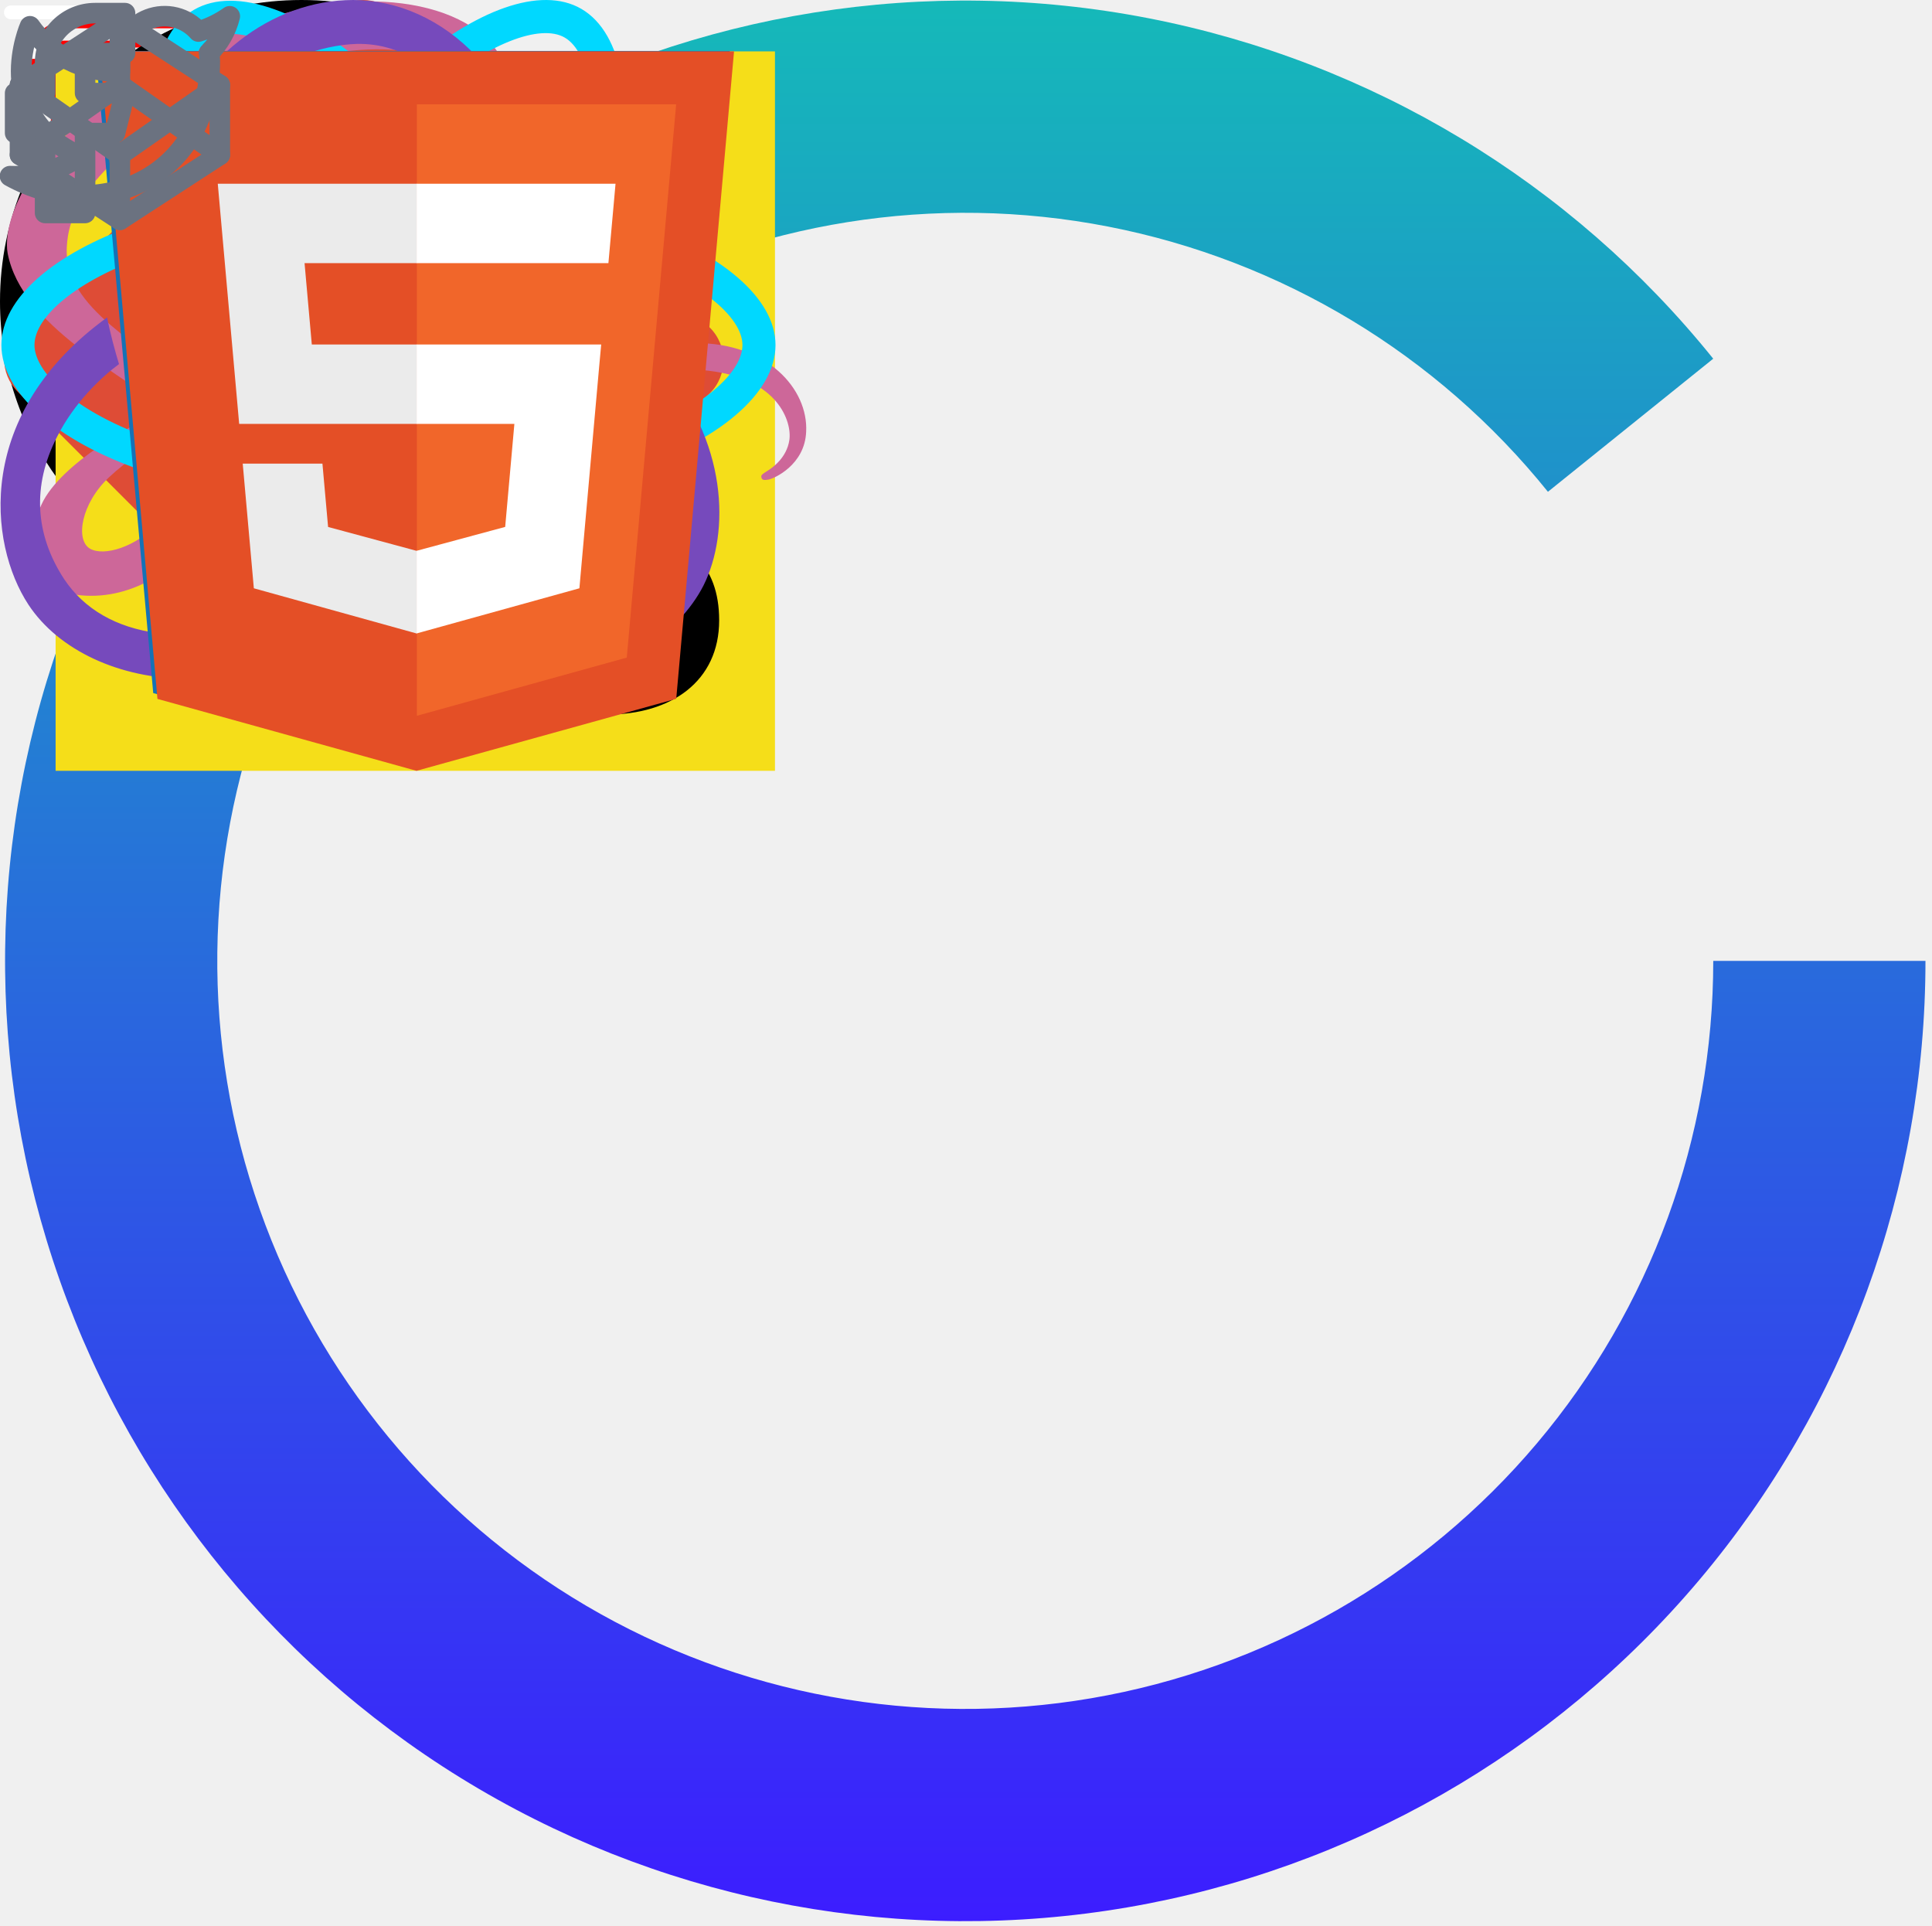
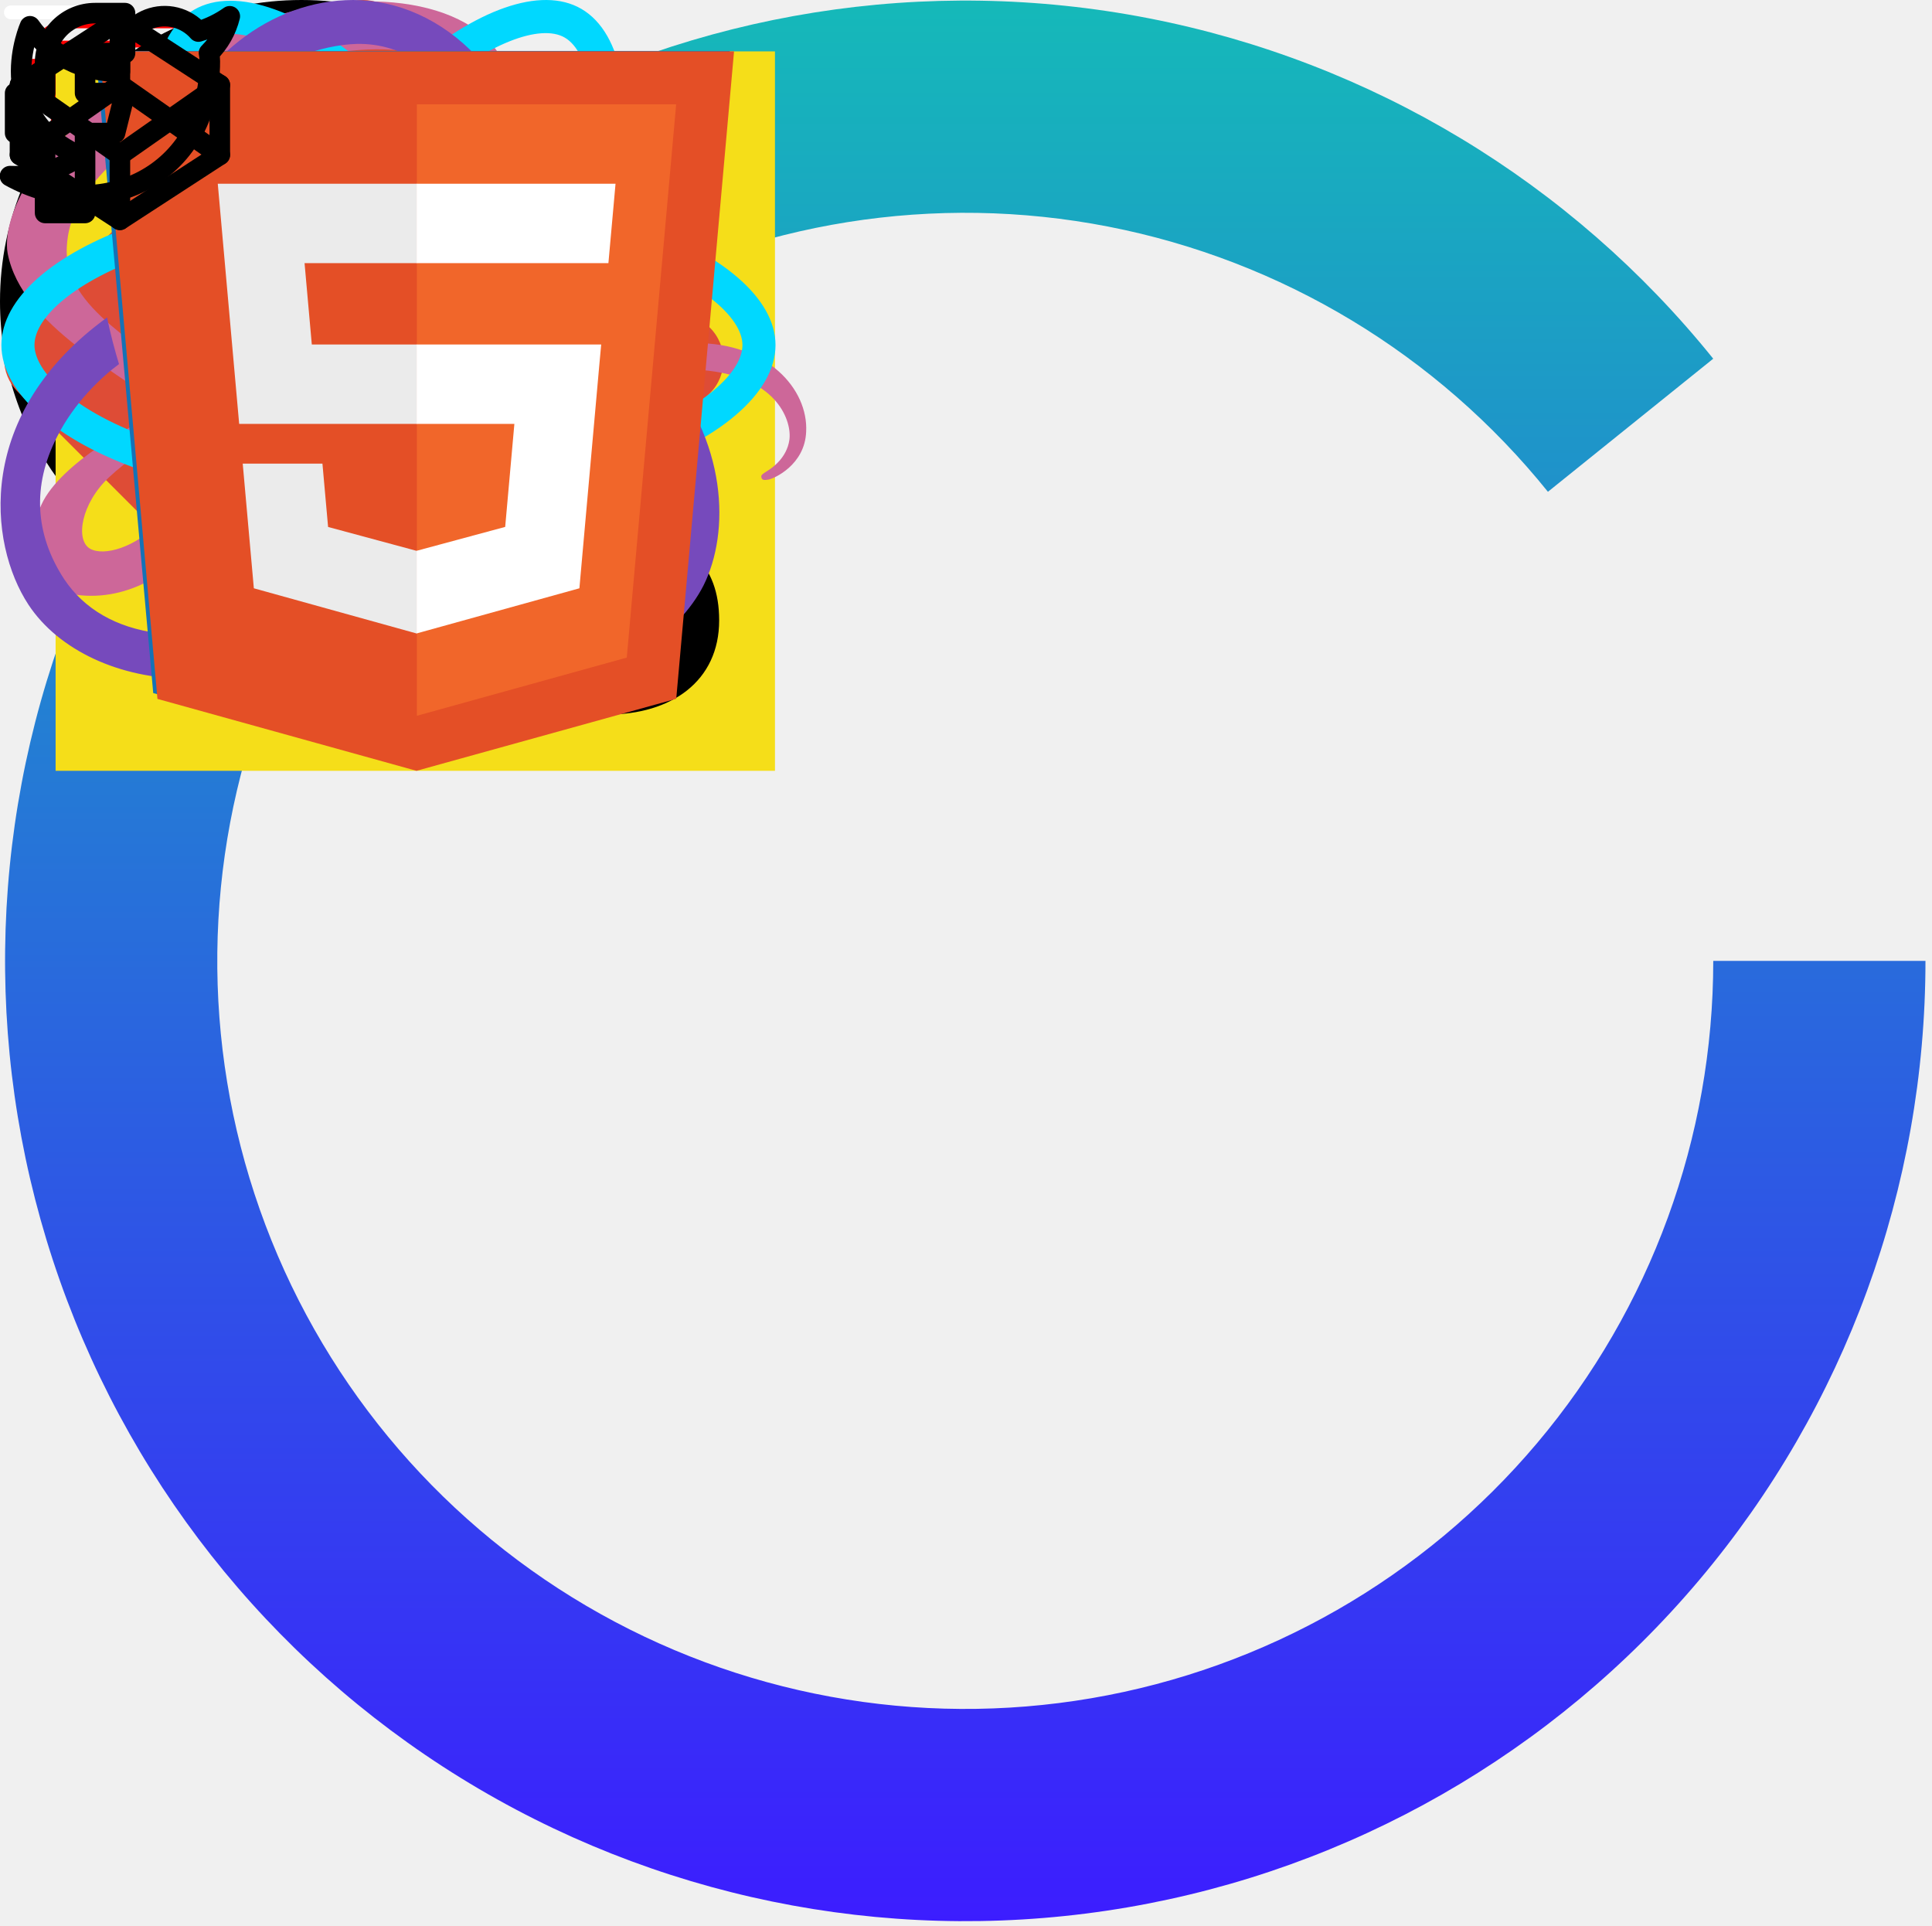
<svg xmlns="http://www.w3.org/2000/svg" width="282" height="281" viewBox="0 0 282 281" fill="none">
  <g id="ellipse">
    <path d="M281.046 140.238C281.046 173.311 269.35 205.319 248.027 230.6C226.704 255.881 197.127 272.807 164.528 278.384C131.928 283.962 98.407 277.831 69.892 261.076C41.377 244.322 19.706 218.023 8.711 186.831C-2.284 155.639 -1.894 121.564 9.812 90.632C21.518 59.7 43.785 33.904 72.677 17.807C101.568 1.709 135.221 -3.653 167.684 2.669C200.147 8.991 229.328 26.59 250.067 52.353L225.94 71.775C209.784 51.706 187.052 37.997 161.763 33.072C136.474 28.147 110.258 32.324 87.752 44.864C65.246 57.404 47.9 77.499 38.781 101.595C29.662 125.691 29.358 152.236 37.923 176.534C46.488 200.833 63.37 221.319 85.583 234.371C107.796 247.423 133.909 252.199 159.304 247.854C184.699 243.51 207.74 230.324 224.35 210.63C240.961 190.936 250.072 166.002 250.072 140.238H281.046Z" fill="url(#paint0_linear_13_3255)" />
    <defs>
      <linearGradient id="paint0_linear_13_3255" x1="140.893" y1="0.085" x2="140.893" y2="280.392" gradientUnits="userSpaceOnUse">
        <stop stop-color="#15B9B9" />
        <stop offset="1" stop-color="#3C1DFF" />
      </linearGradient>
    </defs>
  </g>
  <g id="frame">
    <g clip-path="url(#clip0_13_3280)">
      <path d="M5.13 26.729V7.832C5.13 6.718 5.572 5.65 6.36 4.862C7.147 4.075 8.215 3.632 9.329 3.632H28.927C29.298 3.632 29.654 3.78 29.917 4.042C30.179 4.305 30.327 4.661 30.327 5.032V30.229C30.327 30.6 30.179 30.956 29.917 31.219C29.654 31.481 29.298 31.629 28.927 31.629H10.029C8.73 31.629 7.484 31.113 6.565 30.194C5.646 29.275 5.13 28.029 5.13 26.729ZM27.527 28.829V24.63H10.029C9.472 24.63 8.938 24.851 8.544 25.245C8.151 25.638 7.929 26.172 7.929 26.729C7.929 27.286 8.151 27.82 8.544 28.214C8.938 28.608 9.472 28.829 10.029 28.829H27.527ZM7.929 22.302C8.585 21.99 9.303 21.829 10.029 21.83H27.527V6.432H9.329C8.958 6.432 8.602 6.579 8.339 6.842C8.077 7.104 7.929 7.46 7.929 7.832V22.302Z" stroke="red" />
    </g>
    <defs>
      <clipPath id="clip0_13_3280">
        <rect width="33.596" height="33.596" fill="white" transform="translate(0.930237 0.83252)" />
      </clipPath>
    </defs>
  </g>
  <symbol id="rectangle" viewBox="0 0 490 26" fill="none">
    <rect x="0.882" y="0.984" width="488.421" height="24.299" rx="12.15" fill="url(#paint0_linear_13_3274)" />
    <defs>
      <linearGradient id="paint0_linear_13_3274" x1="44.4" y1="13.134" x2="500.086" y2="13.134" gradientUnits="userSpaceOnUse">
        <stop offset="0.104" stop-color="#3C1DFF" />
        <stop offset="0.75" stop-color="#14C9C9" />
      </linearGradient>
    </defs>
  </symbol>
  <g id="vector">
    <path d="M1.58 1.805H17.906M4.301 7.587H17.906" stroke="white" stroke-width="2" stroke-linecap="round" />
  </g>
  <g>
    <g id="github">
      <path fill-rule="evenodd" clip-rule="evenodd" d="M44 0C19.69 0 0 19.69 0 44C0 63.47 12.595 79.915 30.085 85.745C32.285 86.13 33.11 84.81 33.11 83.655C33.11 82.61 33.055 79.145 33.055 75.46C22 77.495 19.14 72.765 18.26 70.29C17.765 69.025 15.62 65.12 13.75 64.075C12.21 63.25 10.01 61.215 13.695 61.16C17.16 61.105 19.635 64.35 20.46 65.67C24.42 72.325 30.745 70.455 33.275 69.3C33.66 66.44 34.815 64.515 36.08 63.415C26.29 62.315 16.06 58.52 16.06 41.69C16.06 36.905 17.765 32.945 20.57 29.865C20.13 28.765 18.59 24.255 21.01 18.205C21.01 18.205 24.695 17.05 33.11 22.715C36.63 21.725 40.37 21.23 44.11 21.23C47.85 21.23 51.59 21.725 55.11 22.715C63.525 16.995 67.21 18.205 67.21 18.205C69.63 24.255 68.09 28.765 67.65 29.865C70.455 32.945 72.16 36.85 72.16 41.69C72.16 58.575 61.875 62.315 52.085 63.415C53.68 64.79 55.055 67.43 55.055 71.555C55.055 77.44 55 82.17 55 83.655C55 84.81 55.825 86.185 58.025 85.745C66.76 82.796 74.35 77.182 79.727 69.694C85.104 62.205 87.997 53.219 88 44C88 19.69 68.31 0 44 0Z" fill="black" />
    </g>
    <g id="vscode">
      <path d="M8.116 7.5H113.116V112.5H8.116V7.5Z" fill="#F5DE19" />
      <path d="M78.65 89.531C79.545 91.349 80.935 92.876 82.66 93.938C84.385 94.999 86.375 95.552 88.4 95.531C92.488 95.531 95.101 93.487 95.101 90.656C95.101 87.281 92.416 86.074 87.916 84.105L85.449 83.047C78.324 80.014 73.599 76.215 73.599 68.183C73.599 60.784 79.224 55.148 88.048 55.148C90.904 54.941 93.758 55.581 96.253 56.986C98.749 58.391 100.775 60.499 102.08 63.049L94.366 67.98C93.864 66.716 92.989 65.635 91.858 64.879C90.727 64.124 89.393 63.73 88.033 63.75C87.439 63.691 86.84 63.755 86.273 63.94C85.706 64.125 85.184 64.427 84.74 64.824C84.296 65.222 83.939 65.709 83.693 66.252C83.447 66.795 83.317 67.384 83.311 67.98C83.311 70.939 85.145 72.139 89.379 73.98L91.846 75.037C100.231 78.634 104.971 82.297 104.971 90.536C104.971 99.42 97.993 104.287 88.621 104.287C84.97 104.52 81.329 103.691 78.139 101.901C74.948 100.11 72.344 97.434 70.64 94.196L78.65 89.531ZM43.794 90.386C45.343 93.135 46.753 95.46 50.143 95.46C53.383 95.46 55.43 94.192 55.43 89.261V55.71H65.296V89.392C65.296 99.608 59.296 104.257 50.563 104.257C47.475 104.426 44.41 103.657 41.768 102.051C39.126 100.444 37.032 98.076 35.761 95.257L43.794 90.386Z" fill="black" />
    </g>
    <g id="git">
      <g clip-path="url(#clip0_13_2984)">
        <path d="M103.62 47.822L57.776 1.98C55.137 -0.66 50.855 -0.66 48.213 1.98L38.694 11.5L50.77 23.576C53.576 22.628 56.794 23.264 59.031 25.501C61.279 27.753 61.911 30.998 60.939 33.813L72.578 45.452C75.393 44.482 78.642 45.109 80.891 47.362C84.034 50.504 84.034 55.596 80.891 58.74C77.747 61.884 72.655 61.884 69.51 58.74C67.145 56.373 66.561 52.901 67.758 49.989L56.905 39.135L56.903 67.697C57.69 68.086 58.409 68.6 59.031 69.219C62.174 72.361 62.174 77.453 59.031 80.6C55.887 83.742 50.793 83.742 47.654 80.6C44.511 77.453 44.511 72.361 47.654 69.219C48.407 68.466 49.302 67.869 50.287 67.463V38.635C49.3 38.232 48.405 37.635 47.654 36.879C45.272 34.501 44.7 31.007 45.92 28.083L34.015 16.177L2.581 47.61C-0.06 50.252 -0.06 54.535 2.581 57.175L48.426 103.018C51.065 105.658 55.346 105.658 57.989 103.018L103.619 57.388C106.26 54.747 106.26 50.462 103.619 47.822" fill="#DE4C36" />
      </g>
      <defs>
        <clipPath id="clip0_13_2984">
          <rect width="105" height="105" fill="white" transform="translate(0.600006)" />
        </clipPath>
      </defs>
    </g>
    <g id="sass">
      <g clip-path="url(#clip0_13_2988)">
        <path d="M101.473 50.077C97.403 50.097 93.865 51.069 90.903 52.506C89.816 50.372 88.73 48.471 88.538 47.076C88.325 45.449 88.069 44.456 88.325 42.512C88.581 40.568 89.731 37.8 89.71 37.589C89.689 37.378 89.454 36.385 87.11 36.364C84.766 36.342 82.741 36.807 82.507 37.42C82.272 38.033 81.825 39.427 81.527 40.864C81.122 42.977 76.839 50.52 74.388 54.471C73.599 52.929 72.918 51.577 72.768 50.499C72.555 48.872 72.299 47.879 72.555 45.935C72.811 43.991 73.962 41.224 73.94 41.012C73.919 40.801 73.684 39.807 71.34 39.787C68.996 39.765 66.971 40.23 66.737 40.843C66.503 41.456 66.247 42.892 65.757 44.287C65.267 45.682 59.577 58.275 58.085 61.529C57.482 62.845 56.85 64.149 56.189 65.438C56.189 65.438 56.167 65.501 56.103 65.607C55.895 66.011 55.682 66.412 55.464 66.811V66.832C55.144 67.403 54.803 67.931 54.633 67.931C54.505 67.931 54.271 66.409 54.675 64.339C55.528 59.965 57.552 53.161 57.531 52.929C57.531 52.802 57.915 51.619 56.21 51.006C54.548 50.393 53.951 51.407 53.802 51.407C53.653 51.407 53.546 51.767 53.546 51.767C53.546 51.767 55.4 44.118 50.008 44.118C46.642 44.118 41.996 47.773 39.694 51.069C37.078 52.481 34.464 53.897 31.852 55.317C30.595 56.014 29.295 56.711 28.08 57.366C27.995 57.282 27.91 57.176 27.824 57.092C21.303 50.182 9.242 45.301 9.753 36.026C9.945 32.645 11.117 23.77 32.918 12.995C50.861 4.226 65.139 6.655 67.611 12.044C71.148 19.735 59.961 34.018 41.42 36.089C34.346 36.871 30.637 34.166 29.7 33.152C28.72 32.095 28.57 32.032 28.208 32.243C27.611 32.561 27.995 33.511 28.208 34.06C28.762 35.497 31.042 38.033 34.899 39.28C38.309 40.378 46.599 40.991 56.636 37.145C67.867 32.835 76.647 20.855 74.068 10.818C71.489 0.634 54.441 -2.726 38.309 2.958C28.72 6.339 18.32 11.663 10.84 18.594C1.954 26.834 0.547 33.997 1.122 36.998C3.19 47.647 18.001 54.577 23.925 59.711C23.626 59.88 23.349 60.029 23.115 60.156C20.153 61.613 8.858 67.466 6.045 73.657C2.849 80.672 6.557 85.701 9.008 86.376C16.615 88.469 24.436 84.708 28.634 78.495C32.832 72.283 32.321 64.212 30.382 60.514C30.36 60.472 30.339 60.43 30.296 60.388C31.064 59.944 31.852 59.479 32.619 59.035C34.03 58.209 35.458 57.413 36.903 56.647C36.178 58.613 35.645 60.958 35.39 64.339C35.07 68.311 36.711 73.466 38.863 75.495C39.822 76.383 40.952 76.404 41.676 76.404C44.191 76.404 45.321 74.333 46.578 71.882C48.112 68.882 49.497 65.395 49.497 65.395C49.497 65.395 47.771 74.819 52.459 74.819C54.164 74.819 55.89 72.621 56.658 71.502V71.523C56.658 71.523 56.7 71.459 56.785 71.311C56.956 71.037 57.062 70.867 57.062 70.867V70.826C57.744 69.642 59.279 66.959 61.559 62.5C64.5 56.753 67.334 49.57 67.334 49.57C67.334 49.57 67.59 51.323 68.463 54.239C68.975 55.95 70.04 57.831 70.893 59.648C70.211 60.599 69.785 61.127 69.785 61.127L69.806 61.148C69.252 61.867 68.655 62.648 67.995 63.409C65.672 66.156 62.902 69.305 62.518 70.213C62.07 71.29 62.177 72.072 63.03 72.706C63.648 73.171 64.755 73.234 65.885 73.171C67.974 73.023 69.444 72.516 70.168 72.199C71.298 71.798 72.619 71.185 73.855 70.276C76.135 68.607 77.52 66.219 77.392 63.071C77.329 61.339 76.753 59.606 76.05 57.979C76.263 57.683 76.455 57.387 76.668 57.092C80.269 51.872 83.061 46.146 83.061 46.146C83.061 46.146 83.317 47.9 84.191 50.816C84.617 52.295 85.491 53.901 86.257 55.464C82.869 58.19 80.781 61.359 80.035 63.43C78.693 67.276 79.737 69.008 81.719 69.41C82.613 69.6 83.892 69.177 84.83 68.776C86.023 68.396 87.43 67.741 88.772 66.768C91.053 65.1 93.248 62.775 93.12 59.627C93.055 58.19 92.672 56.774 92.139 55.401C95.016 54.218 98.724 53.563 103.455 54.112C113.599 55.295 115.602 61.571 115.218 64.212C114.835 66.853 112.704 68.29 112.001 68.734C111.297 69.178 111.063 69.325 111.127 69.642C111.212 70.107 111.553 70.086 112.15 70.001C112.981 69.854 117.478 67.867 117.669 63.008C117.989 56.796 112.022 50.013 101.473 50.077ZM23.221 76.235C19.854 79.869 15.166 81.242 13.142 80.08C10.968 78.833 11.82 73.466 15.955 69.621C18.469 67.276 21.708 65.099 23.861 63.768C24.351 63.472 25.076 63.05 25.949 62.522C26.098 62.437 26.184 62.395 26.184 62.395L26.695 62.078C28.208 67.571 26.759 72.41 23.221 76.235ZM47.728 59.711C46.556 62.543 44.106 69.79 42.614 69.389C41.335 69.051 40.547 63.557 42.358 58.127C43.275 55.401 45.214 52.147 46.343 50.88C48.176 48.851 50.2 48.174 50.69 48.999C51.309 50.077 48.453 57.937 47.728 59.711ZM67.952 69.304C67.462 69.558 66.993 69.727 66.78 69.6C66.631 69.515 66.993 69.177 66.993 69.177C66.993 69.177 69.529 66.473 70.531 65.247C71.106 64.529 71.788 63.684 72.513 62.733V63.008C72.513 66.24 69.358 68.417 67.952 69.304H67.952ZM83.551 65.776C83.189 65.522 83.253 64.677 84.467 62.035C84.936 61 86.044 59.268 87.941 57.599C88.154 58.275 88.304 58.93 88.282 59.542C88.261 63.62 85.32 65.142 83.551 65.776Z" fill="#CD6799" />
      </g>
      <defs>
        <clipPath id="clip0_13_2988">
          <rect width="117" height="87" fill="white" transform="translate(0.799988)" />
        </clipPath>
      </defs>
    </g>
    <g id="react">
      <g clip-path="url(#clip0_13_2986)">
        <path d="M93.106 32.703C91.903 32.289 90.69 31.905 89.469 31.552C89.674 30.711 89.863 29.879 90.031 29.062C92.784 15.648 90.984 4.842 84.836 1.284C78.942 -2.127 69.302 1.429 59.566 9.933C58.606 10.773 57.668 11.637 56.752 12.524C56.139 11.934 55.515 11.356 54.88 10.789C44.677 1.696 34.449 -2.136 28.308 1.432C22.419 4.854 20.675 15.013 23.154 27.725C23.4 28.984 23.679 30.237 23.989 31.482C22.541 31.895 21.144 32.334 19.807 32.802C7.844 36.988 0.205 43.548 0.205 50.353C0.205 57.381 8.406 64.43 20.866 68.704C21.876 69.049 22.895 69.369 23.921 69.663C23.588 71.004 23.292 72.354 23.034 73.711C20.671 86.204 22.516 96.122 28.389 99.522C34.456 103.033 44.637 99.425 54.551 90.727C55.355 90.02 56.141 89.293 56.908 88.546C57.9 89.507 58.919 90.439 59.963 91.343C69.566 99.636 79.05 102.985 84.918 99.576C90.978 96.055 92.948 85.4 90.391 72.436C90.189 71.42 89.963 70.409 89.713 69.405C90.428 69.192 91.13 68.973 91.814 68.746C104.767 64.438 113.195 57.475 113.195 50.353C113.195 43.523 105.309 36.919 93.106 32.703ZM90.296 64.147C89.678 64.353 89.044 64.55 88.398 64.743C86.968 60.2 85.039 55.368 82.677 50.376C84.93 45.504 86.786 40.734 88.176 36.22C89.332 36.556 90.453 36.91 91.535 37.283C101.991 40.896 108.369 46.237 108.369 50.353C108.369 54.737 101.481 60.428 90.296 64.147ZM85.656 73.376C86.787 79.109 86.948 84.292 86.199 88.344C85.526 91.984 84.173 94.412 82.499 95.384C78.939 97.453 71.323 94.764 63.111 87.671C62.14 86.831 61.193 85.963 60.27 85.07C63.454 81.576 66.636 77.513 69.741 73.001C75.204 72.514 80.364 71.719 85.044 70.633C85.269 71.543 85.473 72.457 85.656 73.376ZM38.726 95.026C35.247 96.259 32.476 96.295 30.801 95.325C27.237 93.262 25.755 85.298 27.776 74.615C28.017 73.353 28.291 72.097 28.601 70.85C33.229 71.878 38.352 72.617 43.828 73.062C46.954 77.478 50.228 81.536 53.527 85.089C52.826 85.77 52.108 86.434 51.374 87.079C46.99 90.925 42.597 93.654 38.726 95.026ZM22.428 64.12C16.918 62.23 12.368 59.774 9.249 57.093C6.447 54.685 5.032 52.293 5.032 50.353C5.032 46.223 11.166 40.956 21.396 37.377C22.638 36.943 23.937 36.533 25.286 36.148C26.7 40.764 28.554 45.59 30.793 50.471C28.525 55.423 26.644 60.327 25.216 64.997C24.28 64.728 23.35 64.436 22.428 64.12ZM27.891 26.795C25.768 15.903 27.178 7.687 30.727 5.625C34.507 3.429 42.865 6.56 51.675 14.412C52.25 14.925 52.815 15.448 53.371 15.982C50.088 19.52 46.844 23.548 43.745 27.937C38.431 28.431 33.344 29.225 28.668 30.289C28.38 29.131 28.121 27.966 27.891 26.795V26.795ZM76.63 38.874C75.525 36.959 74.38 35.068 73.194 33.202C76.799 33.66 80.253 34.267 83.497 35.01C82.523 38.142 81.309 41.417 79.881 44.775C78.837 42.787 77.753 40.819 76.63 38.874ZM56.754 19.444C58.981 21.865 61.21 24.568 63.404 27.5C58.955 27.289 54.498 27.289 50.049 27.498C52.244 24.592 54.493 21.893 56.754 19.444ZM36.751 38.907C35.642 40.837 34.579 42.792 33.561 44.771C32.156 41.425 30.953 38.136 29.971 34.958C33.195 34.235 36.633 33.643 40.215 33.194C39.016 35.07 37.861 36.975 36.751 38.907V38.907ZM40.318 67.857C36.617 67.442 33.127 66.881 29.904 66.177C30.902 62.943 32.131 59.583 33.567 56.165C34.589 58.146 35.657 60.103 36.77 62.033C37.915 64.018 39.1 65.961 40.318 67.857ZM56.888 81.603C54.6 79.126 52.318 76.385 50.089 73.437C52.253 73.522 54.458 73.566 56.7 73.566C59.003 73.566 61.28 73.514 63.52 73.414C61.32 76.415 59.099 79.159 56.888 81.603ZM79.926 55.991C81.437 59.446 82.71 62.788 83.72 65.967C80.444 66.717 76.907 67.321 73.18 67.77C74.375 65.87 75.531 63.946 76.649 62C77.786 60.021 78.878 58.018 79.926 55.991ZM72.468 59.579C70.756 62.563 68.949 65.491 67.047 68.357C63.604 68.602 60.152 68.723 56.7 68.722C53.184 68.722 49.764 68.612 46.47 68.397C44.519 65.538 42.677 62.605 40.947 59.606H40.948C39.226 56.623 37.618 53.575 36.127 50.468C37.614 47.362 39.217 44.312 40.933 41.327L40.933 41.327C42.648 38.341 44.475 35.421 46.411 32.573C49.771 32.318 53.217 32.185 56.7 32.185H56.7C60.198 32.185 63.648 32.319 67.008 32.577C68.924 35.419 70.74 38.33 72.452 41.301C74.174 44.28 75.798 47.315 77.323 50.4C75.814 53.517 74.194 56.578 72.468 59.579ZM82.425 5.481C86.209 7.671 87.68 16.502 85.303 28.084C85.151 28.823 84.981 29.576 84.795 30.339C80.107 29.253 75.017 28.445 69.687 27.943C66.583 23.506 63.366 19.472 60.136 15.979C60.983 15.16 61.849 14.363 62.735 13.587C71.077 6.301 78.873 3.425 82.425 5.481ZM56.7 40.226C62.272 40.226 66.79 44.76 66.79 50.353C66.79 55.946 62.272 60.48 56.7 60.48C51.128 60.48 46.61 55.946 46.61 50.353C46.61 44.76 51.128 40.226 56.7 40.226Z" fill="#00D8FF" />
      </g>
      <defs>
        <clipPath id="clip0_13_2986">
          <rect width="113" height="101" fill="white" transform="translate(0.200012)" />
        </clipPath>
      </defs>
    </g>
    <g id="redux">
      <path d="M72.779 69.563C76.651 69.162 79.588 65.824 79.455 61.818C79.321 57.813 75.983 54.609 71.978 54.609H71.711C67.572 54.742 64.368 58.214 64.501 62.352C64.635 64.355 65.436 66.091 66.637 67.293C62.098 76.239 55.155 82.781 44.742 88.255C37.665 91.993 30.322 93.329 22.979 92.394C16.971 91.593 12.298 88.923 9.36 84.516C5.088 77.974 4.688 70.897 8.293 63.821C10.83 58.748 14.835 55.009 17.371 53.14C16.837 51.404 16.036 48.467 15.636 46.331C-3.724 60.35 -1.721 79.309 4.154 88.255C8.559 94.931 17.505 99.07 27.385 99.07C30.055 99.07 32.725 98.803 35.395 98.136C52.485 94.797 65.436 84.65 72.779 69.563ZM96.278 53.007C86.13 41.123 71.177 34.581 54.087 34.581H51.951C50.75 32.178 48.213 30.575 45.409 30.575H45.142C41.003 30.709 37.799 34.18 37.932 38.32C38.066 42.325 41.404 45.529 45.409 45.529H45.676C48.613 45.396 51.15 43.527 52.218 40.99H54.621C64.769 40.99 74.381 43.927 83.06 49.668C89.735 54.075 94.542 59.816 97.212 66.759C99.482 72.366 99.348 77.841 96.945 82.514C93.207 89.59 86.932 93.462 78.654 93.462C73.313 93.462 68.24 91.86 65.569 90.658C64.101 91.993 61.43 94.129 59.561 95.465C65.302 98.135 71.177 99.604 76.784 99.604C89.602 99.604 99.081 92.528 102.686 85.451C106.558 77.707 106.291 64.355 96.278 53.007ZM28.453 71.832C28.587 75.838 31.924 79.042 35.93 79.042H36.197C40.336 78.909 43.54 75.437 43.406 71.298C43.273 67.292 39.935 64.088 35.93 64.088H35.663C35.395 64.088 34.995 64.088 34.728 64.221C29.254 55.142 26.985 45.262 27.786 34.581C28.319 26.57 30.99 19.627 35.663 13.885C39.535 8.945 47.011 6.542 52.085 6.409C66.237 6.141 72.245 23.766 72.645 30.842C74.381 31.243 77.319 32.178 79.321 32.845C77.719 11.216 64.368 0 51.551 0C39.535 0 28.453 8.679 24.047 21.496C17.905 38.587 21.911 55.009 29.387 67.96C28.72 68.895 28.319 70.364 28.453 71.832V71.832Z" fill="#764ABC" />
    </g>
    <g id="HTML">
      <path d="M22.365 101.154L13.943 7.438H106.523L98.089 101.139L60.176 111.562L22.365 101.154Z" fill="#1572B6" />
      <path d="M60.233 103.597L90.87 95.174L98.078 15.102H60.233V103.597Z" fill="#33A9DC" />
      <path d="M60.233 49.054H75.57L76.628 37.284H60.233V25.79H89.295L89.018 28.872L86.171 60.549H60.233V49.054Z" fill="white" />
      <path d="M60.304 78.904L60.252 78.919L47.344 75.461L46.519 66.294H34.883L36.507 84.341L60.248 90.879L60.304 90.864V78.904Z" fill="#EBEBEB" />
      <path d="M74.584 60.062L73.189 75.453L60.263 78.912V90.871L84.023 84.341L84.199 82.4L86.213 60.062H74.584Z" fill="white" />
      <path d="M60.274 25.79V37.284H32.276L32.044 34.7L31.515 28.872L31.238 25.79H60.274ZM60.233 49.054V60.549H47.486L47.254 57.964L46.729 52.137L46.452 49.054H60.233Z" fill="#EBEBEB" />
    </g>
    <g id="CSS">
      <path d="M22.982 102.004L14.555 7.5H107.143L98.705 101.989L60.793 112.5L22.982 102.004Z" fill="#E44F26" />
      <path d="M60.849 104.468L91.487 95.974L98.694 15.229H60.849V104.468Z" fill="#F1662A" />
      <path d="M60.849 50.276H45.512L44.454 38.407H60.849V26.816H31.787L32.064 29.929L34.91 61.867H60.849V50.276ZM60.849 80.377L60.797 80.392L47.889 76.909L47.064 67.665H35.428L37.052 85.86L60.797 92.453L60.849 92.438V80.377Z" fill="#EBEBEB" />
      <path d="M60.808 50.276V61.867H75.08L73.738 76.901L60.808 80.389V92.449L84.572 85.86L84.744 83.903L87.467 53.389L87.752 50.276H60.808ZM60.808 26.816V38.407H88.805L89.038 35.805L89.567 29.929L89.844 26.816H60.808Z" fill="white" />
    </g>
  </g>
  <g id="codepen">
-     <path d="M17.5 2.917L32.083 12.396V22.604L17.5 32.083L2.917 22.604V12.396L17.5 2.917Z" stroke="#6B7280" stroke-width="3" stroke-linecap="round" stroke-linejoin="round" />
-     <path d="M17.5 32.083V22.604" stroke="#6B7280" stroke-width="3" stroke-linecap="round" stroke-linejoin="round" />
-     <path d="M32.083 12.396L17.5 22.604L2.917 12.396" stroke="#6B7280" stroke-width="3" stroke-linecap="round" stroke-linejoin="round" />
-     <path d="M2.917 22.604L17.5 12.396L32.083 22.604" stroke="#6B7280" stroke-width="3" stroke-linecap="round" stroke-linejoin="round" />
-     <path d="M17.5 2.917V12.396" stroke="#6B7280" stroke-width="3" stroke-linecap="round" stroke-linejoin="round" />
+     <path d="M17.5 2.917L32.083 12.396V22.604L17.5 32.083L2.917 22.604V12.396L17.5 2.917Z" stroke="currentColor" stroke-width="3" stroke-linecap="round" stroke-linejoin="round" />
+     <path d="M17.5 32.083V22.604" stroke="currentColor" stroke-width="3" stroke-linecap="round" stroke-linejoin="round" />
+     <path d="M32.083 12.396L17.5 22.604L2.917 12.396" stroke="currentColor" stroke-width="3" stroke-linecap="round" stroke-linejoin="round" />
+     <path d="M2.917 22.604L17.5 12.396L32.083 22.604" stroke="currentColor" stroke-width="3" stroke-linecap="round" stroke-linejoin="round" />
+     <path d="M17.5 2.917V12.396" stroke="currentColor" stroke-width="3" stroke-linecap="round" stroke-linejoin="round" />
  </g>
  <g id="facebok">
-     <path d="M18.25 1.917H13.875C11.941 1.917 10.086 2.685 8.719 4.052C7.352 5.42 6.583 7.275 6.583 9.208V13.583H2.208V19.417H6.583V31.083H12.417V19.417H16.792L18.25 13.583H12.417V9.208C12.417 8.822 12.57 8.451 12.844 8.177C13.117 7.904 13.488 7.75 13.875 7.75H18.25V1.917Z" stroke="#6B7280" stroke-width="3" stroke-linecap="round" stroke-linejoin="round" />
+     <path d="M18.25 1.917H13.875C11.941 1.917 10.086 2.685 8.719 4.052C7.352 5.42 6.583 7.275 6.583 9.208V13.583H2.208V19.417H6.583V31.083H12.417V19.417H16.792L18.25 13.583H12.417V9.208C12.417 8.822 12.57 8.451 12.844 8.177C13.117 7.904 13.488 7.75 13.875 7.75H18.25V1.917Z" stroke="currentColor" stroke-width="3" stroke-linecap="round" stroke-linejoin="round" />
  </g>
  <g id="twitter">
-     <path d="M33.542 2.375C32.145 3.36 30.599 4.114 28.962 4.606C28.084 3.596 26.917 2.881 25.619 2.556C24.32 2.231 22.953 2.313 21.703 2.79C20.453 3.267 19.379 4.117 18.627 5.224C17.875 6.332 17.482 7.643 17.5 8.981V10.44C14.937 10.506 12.398 9.938 10.108 8.785C7.818 7.632 5.848 5.931 4.375 3.833C4.375 3.833 -1.458 16.958 11.667 22.792C8.663 24.83 5.085 25.853 1.458 25.708C14.583 33 30.625 25.708 30.625 8.938C30.624 8.531 30.585 8.126 30.508 7.727C31.997 6.259 33.047 4.406 33.542 2.375V2.375Z" stroke="#6B7280" stroke-width="3" stroke-linecap="round" stroke-linejoin="round" />
+     <path d="M33.542 2.375C32.145 3.36 30.599 4.114 28.962 4.606C28.084 3.596 26.917 2.881 25.619 2.556C24.32 2.231 22.953 2.313 21.703 2.79C20.453 3.267 19.379 4.117 18.627 5.224C17.875 6.332 17.482 7.643 17.5 8.981V10.44C14.937 10.506 12.398 9.938 10.108 8.785C7.818 7.632 5.848 5.931 4.375 3.833C4.375 3.833 -1.458 16.958 11.667 22.792C8.663 24.83 5.085 25.853 1.458 25.708C14.583 33 30.625 25.708 30.625 8.938C30.624 8.531 30.585 8.126 30.508 7.727C31.997 6.259 33.047 4.406 33.542 2.375V2.375Z" stroke="currentColor" stroke-width="3" stroke-linecap="round" stroke-linejoin="round" />
  </g>
</svg>
